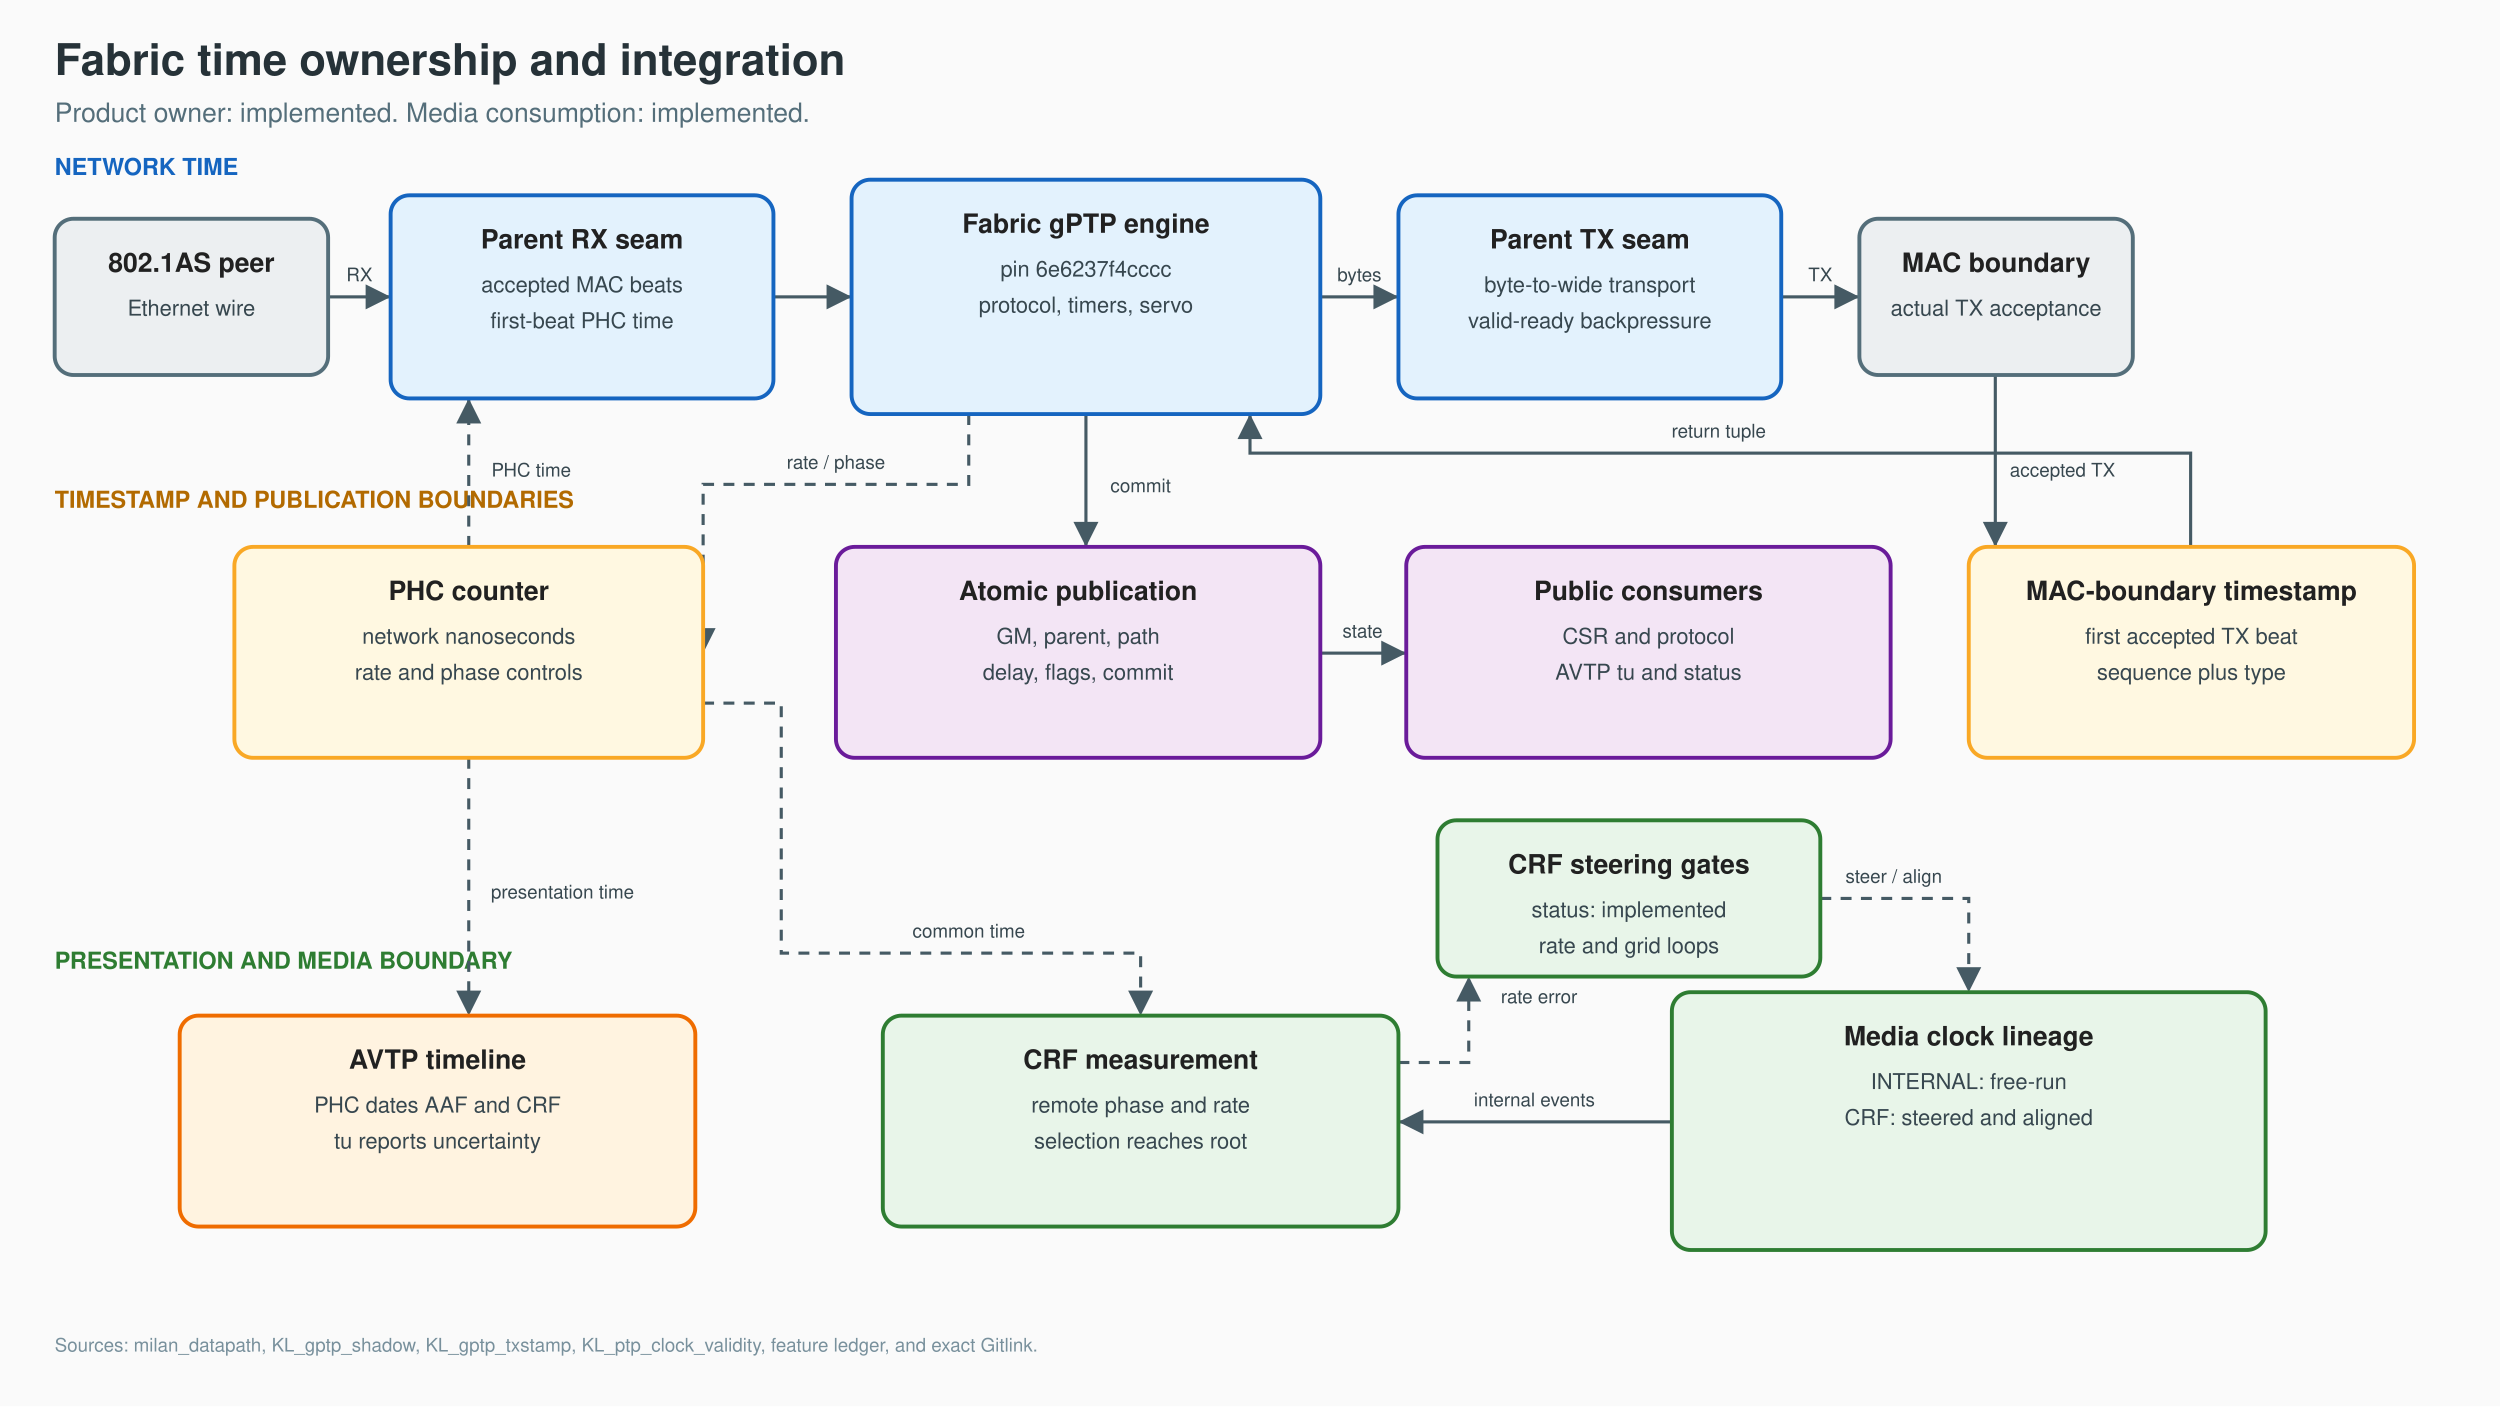
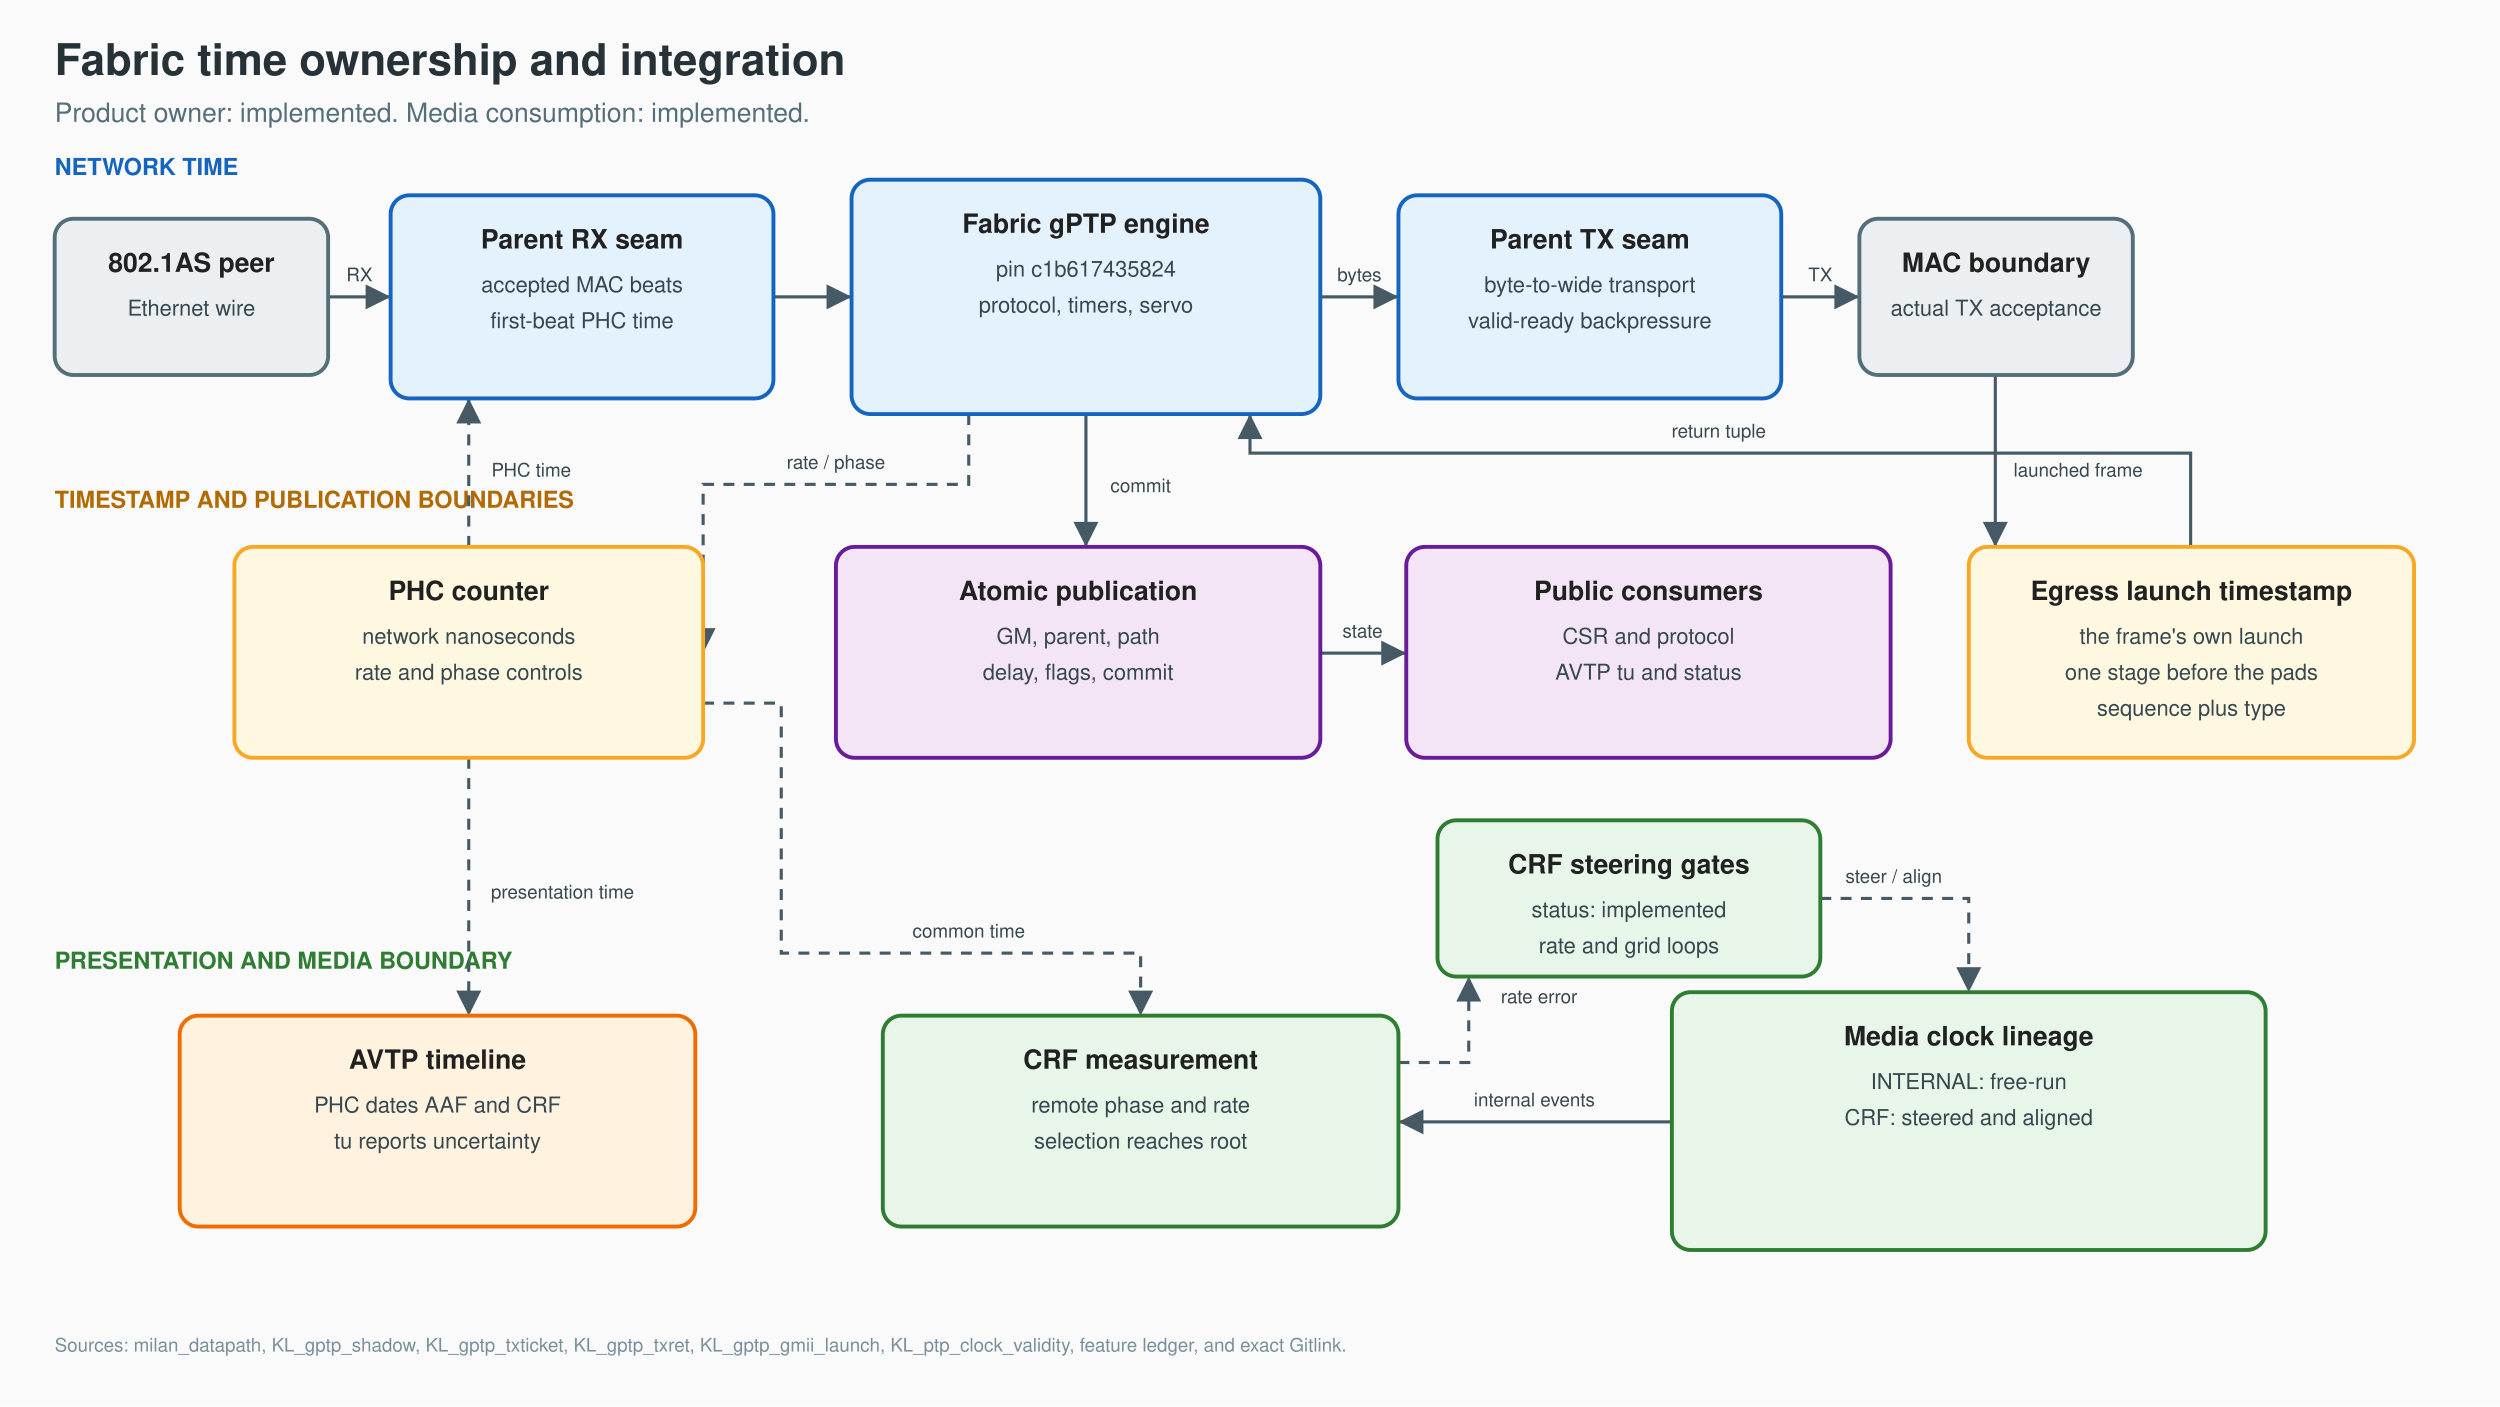
<svg xmlns="http://www.w3.org/2000/svg" width="1600" height="900" viewBox="0 0 1600 900" font-family="Helvetica,Arial,sans-serif">
  <rect width="1600" height="900" fill="#FAFAFA" />
  <defs>
    <marker id="arrow" markerWidth="12" markerHeight="12" refX="8" refY="4" orient="auto">
      <path d="M0,0 L8,4 L0,8 Z" fill="#455A64" />
    </marker>
  </defs>
  <text x="35" y="48" font-size="28" font-weight="bold" fill="#263238">Fabric time ownership and integration</text>
  <text x="35" y="78" font-size="17" fill="#546E7A">Product owner: implemented. Media consumption: implemented.</text>
  <text x="35" y="112" font-size="15" font-weight="bold" fill="#1565C0">NETWORK TIME</text>
  <text x="35" y="325" font-size="15" font-weight="bold" fill="#B26A00">TIMESTAMP AND PUBLICATION BOUNDARIES</text>
  <text x="35" y="620" font-size="15" font-weight="bold" fill="#2E7D32">PRESENTATION AND MEDIA BOUNDARY</text>
  <path d="M210,190 L250,190" fill="none" stroke="#455A64" stroke-width="2" marker-end="url(#arrow)" />
  <text x="230" y="180" text-anchor="middle" font-size="12" fill="#37474F">RX</text>
  <path d="M495,190 L545,190" fill="none" stroke="#455A64" stroke-width="2" marker-end="url(#arrow)" />
  <path d="M845,190 L895,190" fill="none" stroke="#455A64" stroke-width="2" marker-end="url(#arrow)" />
  <text x="870" y="180" text-anchor="middle" font-size="12" fill="#37474F">bytes</text>
  <path d="M1140,190 L1190,190" fill="none" stroke="#455A64" stroke-width="2" marker-end="url(#arrow)" />
  <text x="1165" y="180" text-anchor="middle" font-size="12" fill="#37474F">TX</text>
  <path d="M300,350 L300,255" fill="none" stroke="#455A64" stroke-width="2" marker-end="url(#arrow)" stroke-dasharray="7,6" />
  <text x="340" y="305" text-anchor="middle" font-size="12" fill="#37474F">PHC time</text>
  <path d="M620,265 L620,310 L450,310 L450,418" fill="none" stroke="#455A64" stroke-width="2" marker-end="url(#arrow)" stroke-dasharray="7,6" />
  <text x="535" y="300" text-anchor="middle" font-size="12" fill="#37474F">rate / phase</text>
  <path d="M695,265 L695,350" fill="none" stroke="#455A64" stroke-width="2" marker-end="url(#arrow)" />
  <text x="730" y="315" text-anchor="middle" font-size="12" fill="#37474F">commit</text>
  <path d="M845,418 L900,418" fill="none" stroke="#455A64" stroke-width="2" marker-end="url(#arrow)" />
  <text x="872" y="408" text-anchor="middle" font-size="12" fill="#37474F">state</text>
  <path d="M1277,240 L1277,350" fill="none" stroke="#455A64" stroke-width="2" marker-end="url(#arrow)" />
-   <text x="1320" y="305" text-anchor="middle" font-size="12" fill="#37474F">accepted TX</text>
+   <text x="1330" y="305" text-anchor="middle" font-size="12" fill="#37474F">launched frame</text>
  <path d="M1402,350 L1402,290 L800,290 L800,265" fill="none" stroke="#455A64" stroke-width="2" marker-end="url(#arrow)" />
  <text x="1100" y="280" text-anchor="middle" font-size="12" fill="#37474F">return tuple</text>
  <path d="M300,485 L300,650" fill="none" stroke="#455A64" stroke-width="2" marker-end="url(#arrow)" stroke-dasharray="7,6" />
  <text x="360" y="575" text-anchor="middle" font-size="12" fill="#37474F">presentation time</text>
  <path d="M450,450 L500,450 L500,610 L730,610 L730,650" fill="none" stroke="#455A64" stroke-width="2" marker-end="url(#arrow)" stroke-dasharray="7,6" />
  <text x="620" y="600" text-anchor="middle" font-size="12" fill="#37474F">common time</text>
  <path d="M1070,718 L895,718" fill="none" stroke="#455A64" stroke-width="2" marker-end="url(#arrow)" />
  <text x="982" y="708" text-anchor="middle" font-size="12" fill="#37474F">internal events</text>
  <path d="M895,680 L940,680 L940,625" fill="none" stroke="#455A64" stroke-width="2" marker-end="url(#arrow)" stroke-dasharray="7,6" />
  <text x="985" y="642" text-anchor="middle" font-size="12" fill="#37474F">rate error</text>
  <path d="M1165,575 L1260,575 L1260,635" fill="none" stroke="#455A64" stroke-width="2" marker-end="url(#arrow)" stroke-dasharray="7,6" />
  <text x="1212" y="565" text-anchor="middle" font-size="12" fill="#37474F">steer / align</text>
  <rect id="peer" x="35" y="140" width="175" height="100" rx="12" fill="#ECEFF1" stroke="#546E7A" stroke-width="2.5" />
  <text x="122.5" y="174" text-anchor="middle" font-size="17" font-weight="bold" fill="#212121">802.1AS peer</text>
  <text x="122.5" y="202" text-anchor="middle" font-size="14" fill="#37474F">Ethernet wire</text>
  <rect id="rx" x="250" y="125" width="245" height="130" rx="12" fill="#E3F2FD" stroke="#1565C0" stroke-width="2.5" />
  <text x="372.5" y="159" text-anchor="middle" font-size="17" font-weight="bold" fill="#212121">Parent RX seam</text>
  <text x="372.5" y="187" text-anchor="middle" font-size="14" fill="#37474F">accepted MAC beats</text>
  <text x="372.5" y="210" text-anchor="middle" font-size="14" fill="#37474F">first-beat PHC time</text>
  <rect id="engine" x="545" y="115" width="300" height="150" rx="12" fill="#E3F2FD" stroke="#1565C0" stroke-width="2.5" />
  <text x="695.0" y="149" text-anchor="middle" font-size="17" font-weight="bold" fill="#212121">Fabric gPTP engine</text>
-   <text x="695.0" y="177" text-anchor="middle" font-size="14" fill="#37474F">pin 6e6237f4cccc</text>
+   <text x="695.0" y="177" text-anchor="middle" font-size="14" fill="#37474F">pin c1b617435824</text>
  <text x="695.0" y="200" text-anchor="middle" font-size="14" fill="#37474F">protocol, timers, servo</text>
  <rect id="tx" x="895" y="125" width="245" height="130" rx="12" fill="#E3F2FD" stroke="#1565C0" stroke-width="2.5" />
  <text x="1017.5" y="159" text-anchor="middle" font-size="17" font-weight="bold" fill="#212121">Parent TX seam</text>
  <text x="1017.5" y="187" text-anchor="middle" font-size="14" fill="#37474F">byte-to-wide transport</text>
  <text x="1017.5" y="210" text-anchor="middle" font-size="14" fill="#37474F">valid-ready backpressure</text>
  <rect id="mac" x="1190" y="140" width="175" height="100" rx="12" fill="#ECEFF1" stroke="#546E7A" stroke-width="2.5" />
  <text x="1277.5" y="174" text-anchor="middle" font-size="17" font-weight="bold" fill="#212121">MAC boundary</text>
  <text x="1277.5" y="202" text-anchor="middle" font-size="14" fill="#37474F">actual TX acceptance</text>
  <rect id="phc" x="150" y="350" width="300" height="135" rx="12" fill="#FFF8E1" stroke="#F9A825" stroke-width="2.5" />
  <text x="300.0" y="384" text-anchor="middle" font-size="17" font-weight="bold" fill="#212121">PHC counter</text>
  <text x="300.0" y="412" text-anchor="middle" font-size="14" fill="#37474F">network nanoseconds</text>
  <text x="300.0" y="435" text-anchor="middle" font-size="14" fill="#37474F">rate and phase controls</text>
  <rect id="publish" x="535" y="350" width="310" height="135" rx="12" fill="#F3E5F5" stroke="#6A1B9A" stroke-width="2.5" />
  <text x="690.0" y="384" text-anchor="middle" font-size="17" font-weight="bold" fill="#212121">Atomic publication</text>
  <text x="690.0" y="412" text-anchor="middle" font-size="14" fill="#37474F">GM, parent, path</text>
  <text x="690.0" y="435" text-anchor="middle" font-size="14" fill="#37474F">delay, flags, commit</text>
  <rect id="consumers" x="900" y="350" width="310" height="135" rx="12" fill="#F3E5F5" stroke="#6A1B9A" stroke-width="2.5" />
  <text x="1055.0" y="384" text-anchor="middle" font-size="17" font-weight="bold" fill="#212121">Public consumers</text>
  <text x="1055.0" y="412" text-anchor="middle" font-size="14" fill="#37474F">CSR and protocol</text>
  <text x="1055.0" y="435" text-anchor="middle" font-size="14" fill="#37474F">AVTP tu and status</text>
  <rect id="stamp" x="1260" y="350" width="285" height="135" rx="12" fill="#FFF8E1" stroke="#F9A825" stroke-width="2.5" />
-   <text x="1402.5" y="384" text-anchor="middle" font-size="17" font-weight="bold" fill="#212121">MAC-boundary timestamp</text>
-   <text x="1402.5" y="412" text-anchor="middle" font-size="14" fill="#37474F">first accepted TX beat</text>
-   <text x="1402.5" y="435" text-anchor="middle" font-size="14" fill="#37474F">sequence plus type</text>
+   <text x="1402.5" y="384" text-anchor="middle" font-size="17" font-weight="bold" fill="#212121">Egress launch timestamp</text>
+   <text x="1402.5" y="412" text-anchor="middle" font-size="14" fill="#37474F">the frame's own launch</text>
+   <text x="1402.5" y="435" text-anchor="middle" font-size="14" fill="#37474F">one stage before the pads</text>
+   <text x="1402.5" y="458" text-anchor="middle" font-size="14" fill="#37474F">sequence plus type</text>
  <rect id="avtp" x="115" y="650" width="330" height="135" rx="12" fill="#FFF3E0" stroke="#EF6C00" stroke-width="2.5" />
  <text x="280.0" y="684" text-anchor="middle" font-size="17" font-weight="bold" fill="#212121">AVTP timeline</text>
  <text x="280.0" y="712" text-anchor="middle" font-size="14" fill="#37474F">PHC dates AAF and CRF</text>
  <text x="280.0" y="735" text-anchor="middle" font-size="14" fill="#37474F">tu reports uncertainty</text>
  <rect id="crf" x="565" y="650" width="330" height="135" rx="12" fill="#E8F5E9" stroke="#2E7D32" stroke-width="2.5" />
  <text x="730.0" y="684" text-anchor="middle" font-size="17" font-weight="bold" fill="#212121">CRF measurement</text>
  <text x="730.0" y="712" text-anchor="middle" font-size="14" fill="#37474F">remote phase and rate</text>
  <text x="730.0" y="735" text-anchor="middle" font-size="14" fill="#37474F">selection reaches root</text>
  <rect id="media" x="1070" y="635" width="380" height="165" rx="12" fill="#E8F5E9" stroke="#2E7D32" stroke-width="2.5" />
  <text x="1260.0" y="669" text-anchor="middle" font-size="17" font-weight="bold" fill="#212121">Media clock lineage</text>
  <text x="1260.0" y="697" text-anchor="middle" font-size="14" fill="#37474F">INTERNAL: free-run</text>
  <text x="1260.0" y="720" text-anchor="middle" font-size="14" fill="#37474F">CRF: steered and aligned</text>
  <rect id="select" x="920" y="525" width="245" height="100" rx="12" fill="#E8F5E9" stroke="#2E7D32" stroke-width="2.5" />
  <text x="1042.5" y="559" text-anchor="middle" font-size="17" font-weight="bold" fill="#212121">CRF steering gates</text>
  <text x="1042.5" y="587" text-anchor="middle" font-size="14" fill="#37474F">status: implemented</text>
  <text x="1042.5" y="610" text-anchor="middle" font-size="14" fill="#37474F">rate and grid loops</text>
-   <text x="35" y="865" font-size="12" fill="#78909C">Sources: milan_datapath, KL_gptp_shadow, KL_gptp_txstamp, KL_ptp_clock_validity, feature ledger, and exact Gitlink.</text>
+   <text x="35" y="865" font-size="12" fill="#78909C">Sources: milan_datapath, KL_gptp_shadow, KL_gptp_txticket, KL_gptp_txret, KL_gptp_gmii_launch, KL_ptp_clock_validity, feature ledger, and exact Gitlink.</text>
</svg>
